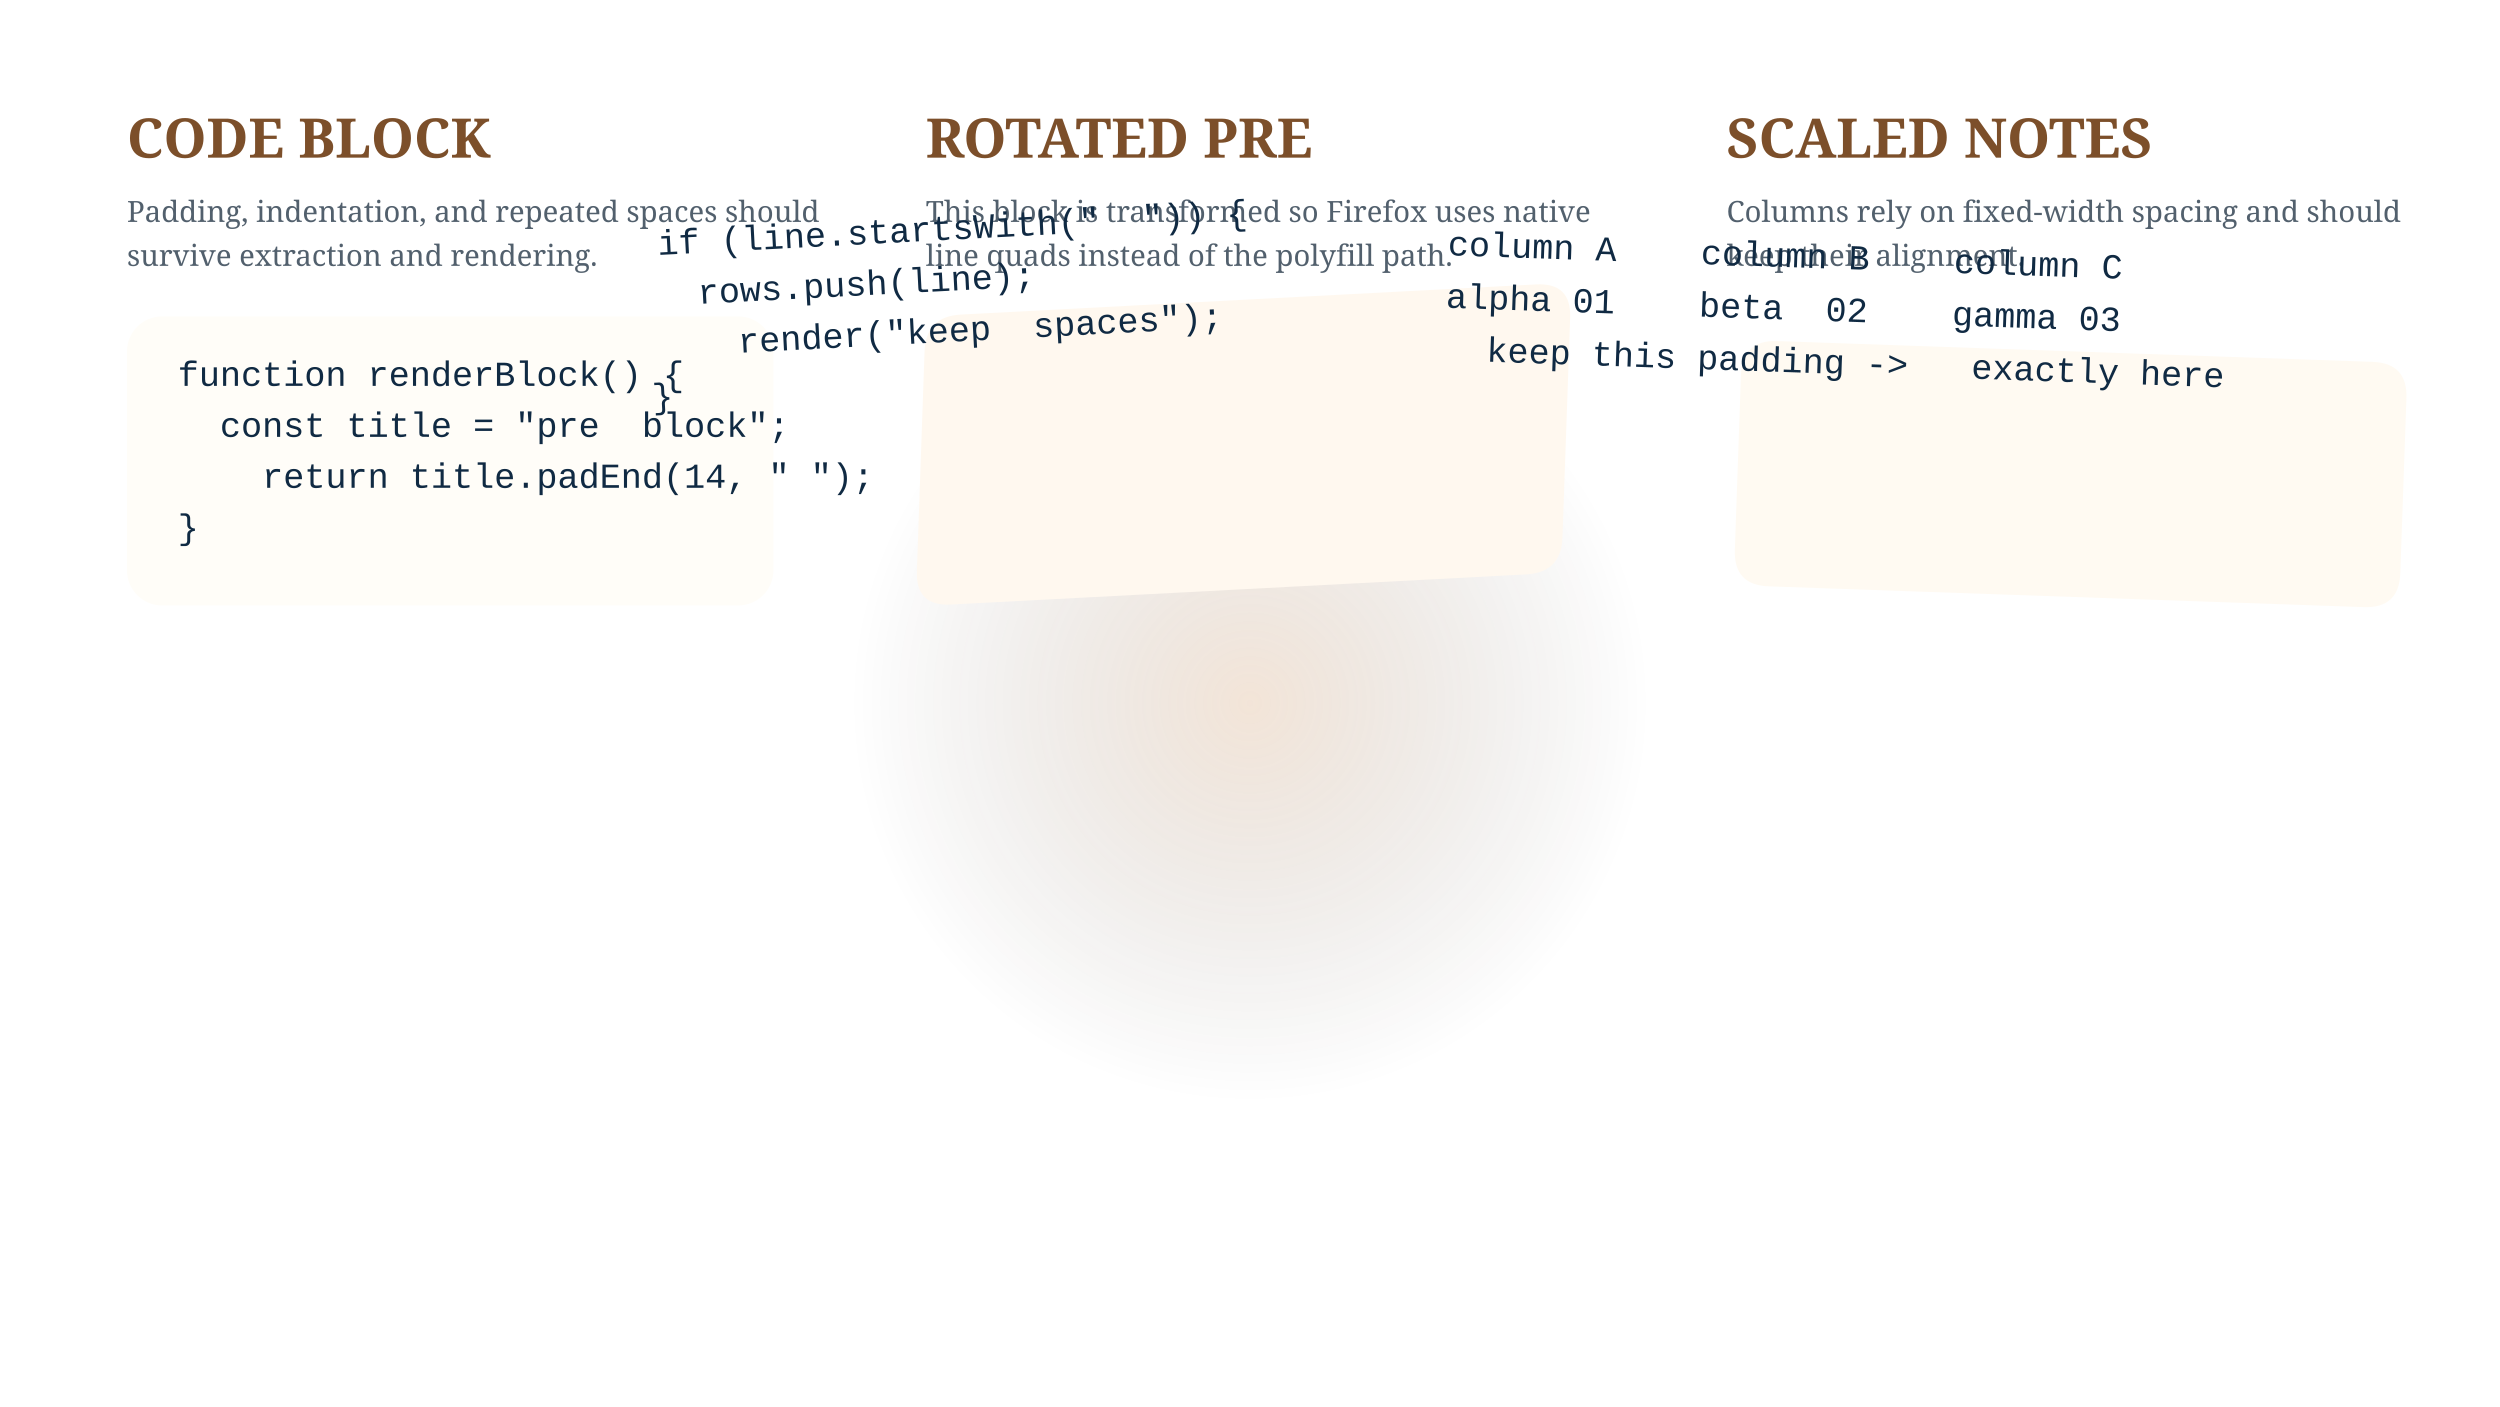
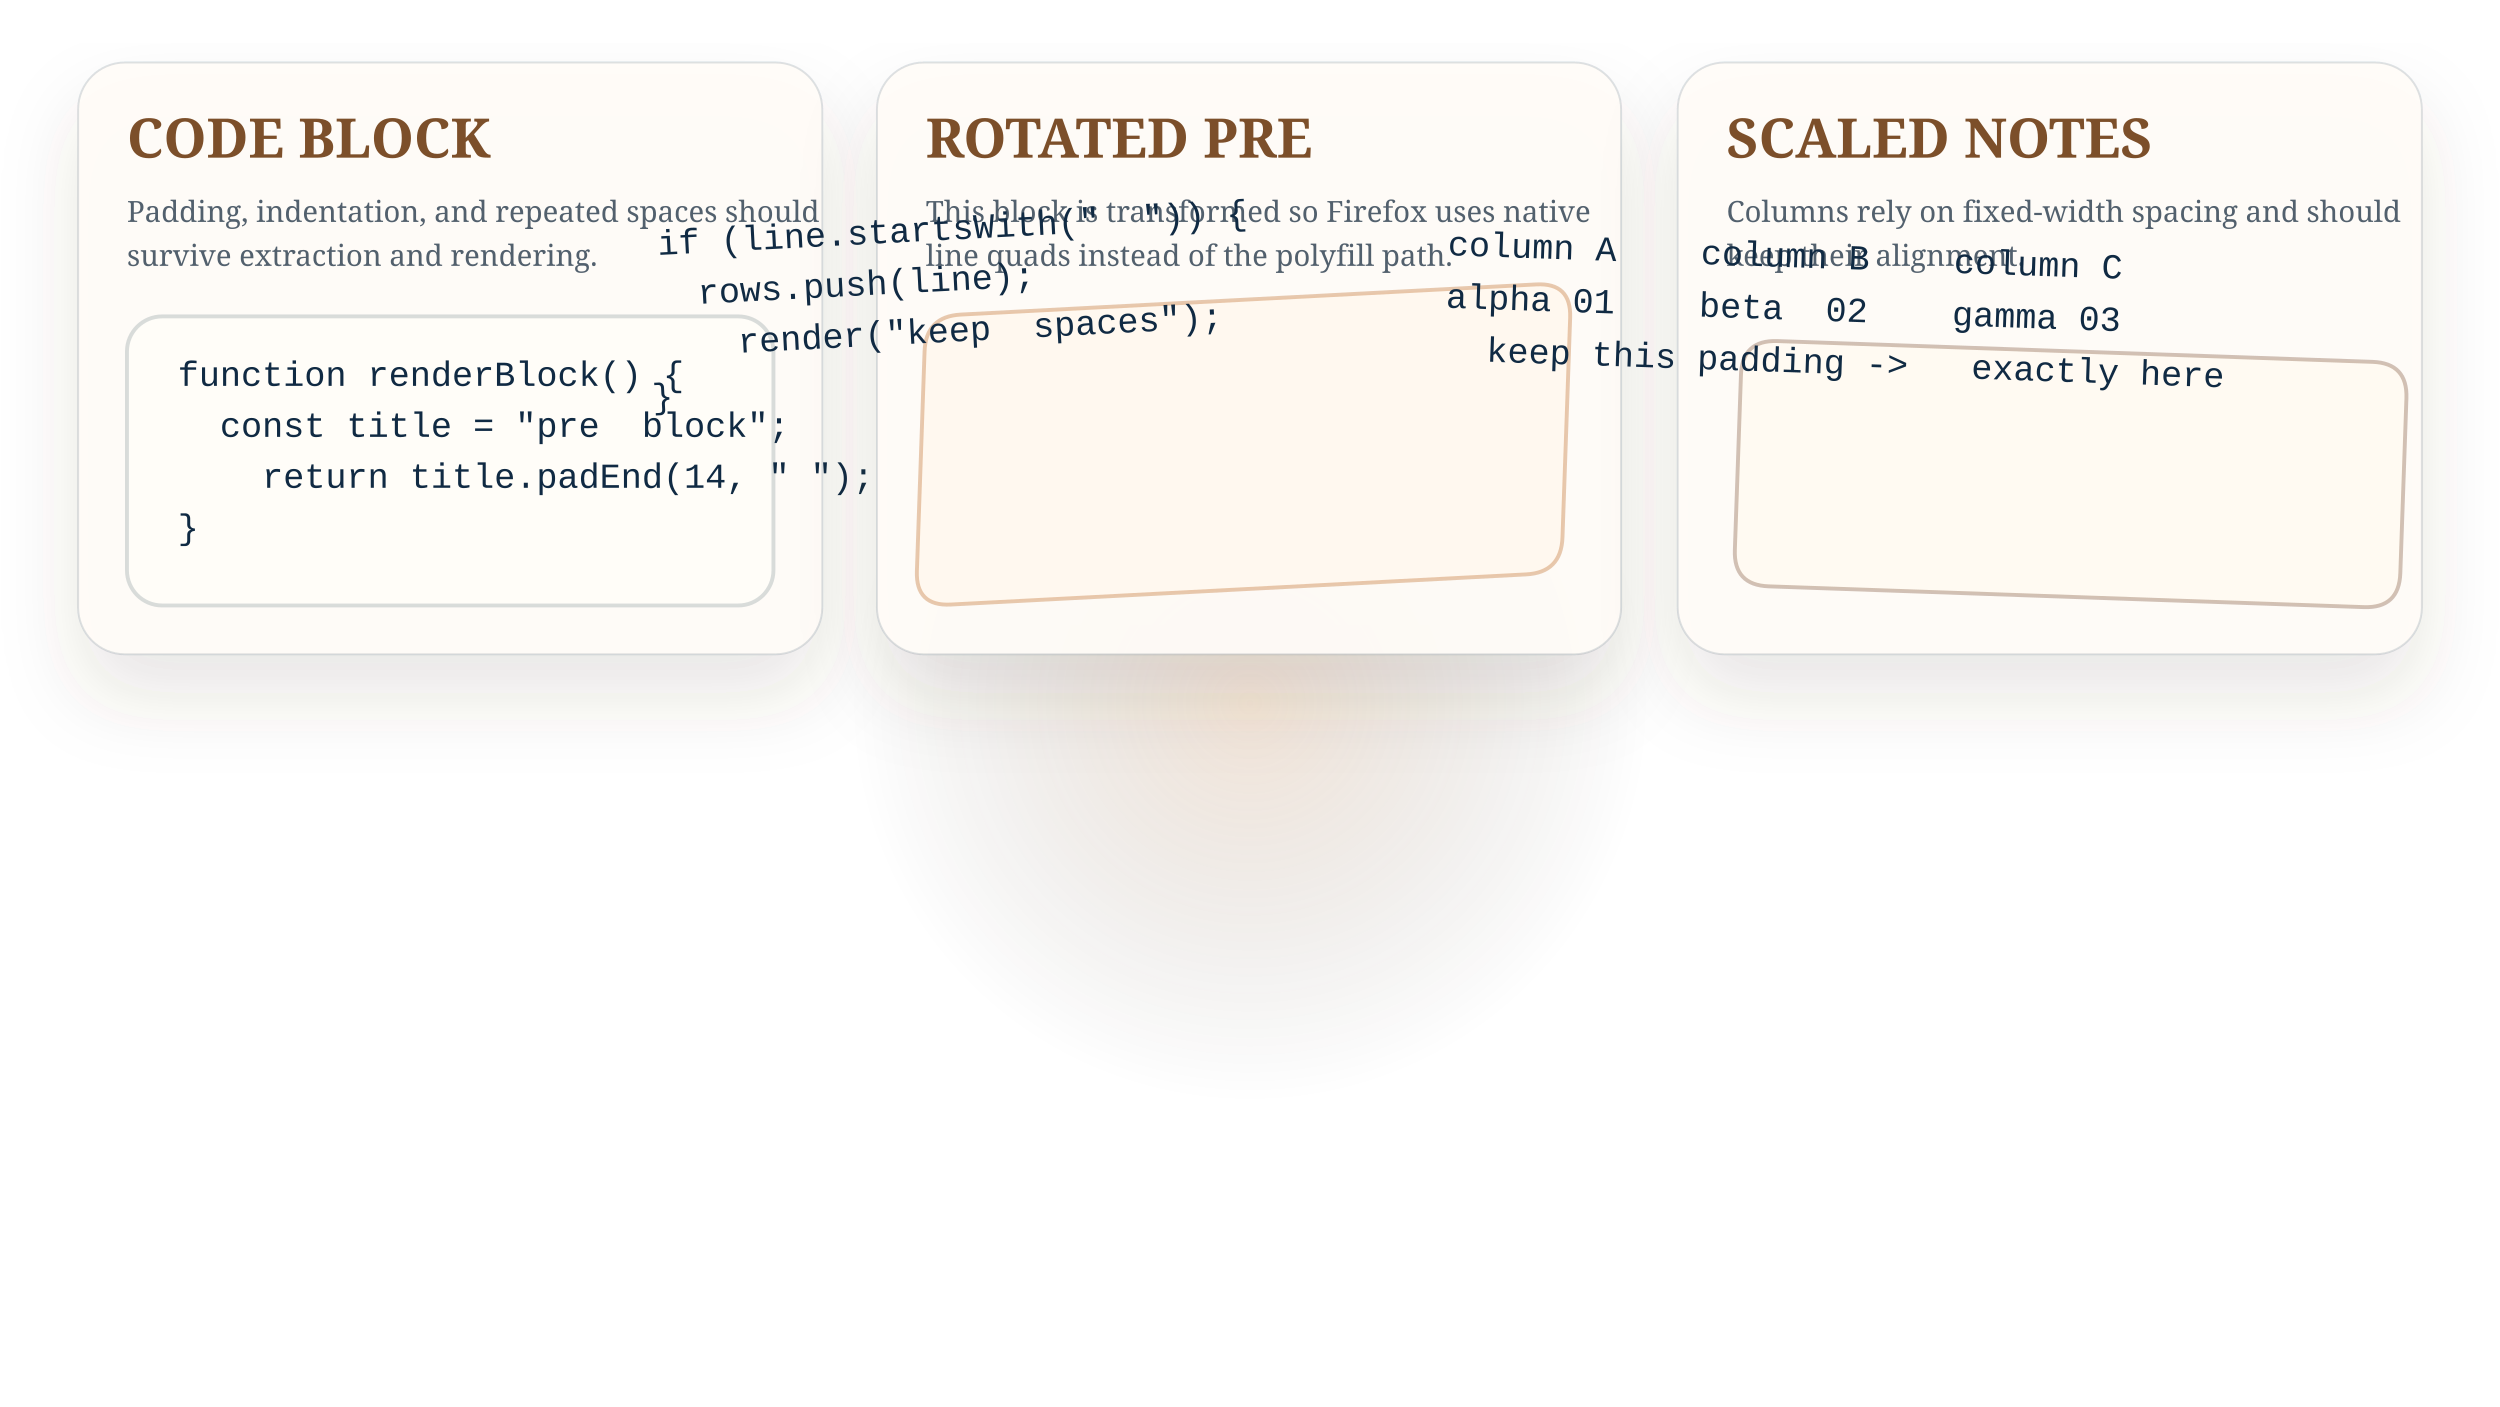
<svg xmlns="http://www.w3.org/2000/svg" width="1280" height="720" viewBox="0 0 1280 720">
  <defs>
    <radialGradient id="rg1" cx="640" cy="360" r="640" gradientUnits="userSpaceOnUse">
      <stop offset="0%" stop-color="rgba(188, 108, 37, 0.18)" />
      <stop offset="32%" stop-color="rgba(0, 0, 0, 0)" />
    </radialGradient>
    <filter id="ds2" x="-50%" y="-50%" width="200%" height="200%">
      <feDropShadow dx="0" dy="22" stdDeviation="20" flood-color="rgba(88, 68, 48, 0.14)" result="s0" />
    </filter>
    <clipPath id="ic3">
      <rect x="65" y="162" width="331" height="148" rx="18" ry="18" />
    </clipPath>
    <filter id="is4" x="-50%" y="-50%" width="200%" height="200%">
      <feComponentTransfer in="SourceAlpha">
        <feFuncA type="table" tableValues="1 0" />
      </feComponentTransfer>
      <feGaussianBlur stdDeviation="0" />
      <feOffset dx="0" dy="1" result="offsetblur" />
      <feFlood flood-color="rgba(255, 255, 255, 0.8)" result="color" />
      <feComposite in2="offsetblur" operator="in" />
      <feComposite in2="SourceAlpha" operator="in" />
    </filter>
    <filter id="ds5" x="-50%" y="-50%" width="200%" height="200%">
      <feDropShadow dx="0" dy="22" stdDeviation="20" flood-color="rgba(88, 68, 48, 0.14)" result="s0" />
    </filter>
    <filter id="ds6" x="-50%" y="-50%" width="200%" height="200%">
      <feDropShadow dx="0" dy="22" stdDeviation="20" flood-color="rgba(88, 68, 48, 0.14)" result="s0" />
    </filter>
  </defs>
  <path d="M0,0 L1280,0 L1280,720 L0,720 Z" fill="url(#rg1)" />
-   <rect x="40" y="32" width="381" height="303" rx="24" ry="24" fill="none" filter="url(#ds2)" />
+   <rect x="40" y="32" width="381" height="303" rx="24" ry="24" fill="rgba(255, 252, 247, 0.92)" stroke="rgba(47, 72, 88, 0.16)" stroke-width="1" filter="url(#ds2)" />
  <text x="65" y="59" fill="rgb(124, 79, 42)" dominant-baseline="text-before-edge" font-weight="700" font-size="28px" font-family="Georgia">CODE BLOCK</text>
  <text x="65" y="102" fill="rgb(82, 96, 109)" dominant-baseline="text-before-edge" font-size="15px" font-family="Georgia">Padding, indentation, and repeated spaces should</text>
  <text x="65" y="124.5" fill="rgb(82, 96, 109)" dominant-baseline="text-before-edge" font-size="15px" font-family="Georgia">survive extraction and rendering.</text>
-   <rect x="65" y="162" width="331" height="148" rx="18" ry="18" fill="rgb(255, 253, 248)" />
+   <rect x="65" y="162" width="331" height="148" rx="18" ry="18" fill="rgb(255, 253, 248)" stroke="rgba(47, 72, 88, 0.18)" stroke-width="2" />
  <rect x="65" y="162" width="331" height="148" rx="18" ry="18" fill="none" clip-path="url(#ic3)" filter="url(#is4)" />
  <text x="91" y="188" fill="rgb(16, 42, 67)" dominant-baseline="text-before-edge" font-size="18px" font-family="Courier New" xml:space="preserve">function renderBlock() {</text>
  <text x="91" y="214.09" fill="rgb(16, 42, 67)" dominant-baseline="text-before-edge" font-size="18px" font-family="Courier New" xml:space="preserve">  const title = "pre  block";</text>
  <text x="91" y="240.19" fill="rgb(16, 42, 67)" dominant-baseline="text-before-edge" font-size="18px" font-family="Courier New" xml:space="preserve">    return title.padEnd(14, " ");</text>
  <text x="91" y="266.28" fill="rgb(16, 42, 67)" dominant-baseline="text-before-edge" font-size="18px" font-family="Courier New" xml:space="preserve">}</text>
-   <rect x="449" y="32" width="381" height="303" rx="24" ry="24" fill="none" filter="url(#ds5)" />
+   <rect x="449" y="32" width="381" height="303" rx="24" ry="24" fill="rgba(255, 252, 247, 0.92)" stroke="rgba(47, 72, 88, 0.16)" stroke-width="1" filter="url(#ds5)" />
  <text x="474" y="59" fill="rgb(124, 79, 42)" dominant-baseline="text-before-edge" font-weight="700" font-size="28px" font-family="Georgia">ROTATED PRE</text>
  <text x="474" y="102" fill="rgb(82, 96, 109)" dominant-baseline="text-before-edge" font-size="15px" font-family="Georgia">This block is transformed so Firefox uses native</text>
  <text x="474" y="124.5" fill="rgb(82, 96, 109)" dominant-baseline="text-before-edge" font-size="15px" font-family="Georgia">line quads instead of the polyfill path.</text>
-   <path d="M473.37,179.99 Q474,162 491.98,161.06 L786.57,145.62 Q804.55,144.68 803.92,162.67 L799.99,275.16 Q799.36,293.15 781.39,294.09 L486.79,309.53 Q468.82,310.48 469.44,292.49 Z" fill="rgb(255, 248, 239)" />
+   <path d="M473.37,179.99 Q474,162 491.98,161.06 L786.57,145.62 Q804.55,144.68 803.92,162.67 L799.99,275.16 Q799.36,293.15 781.39,294.09 L486.79,309.53 Q468.82,310.48 469.44,292.49 Z" fill="rgb(255, 248, 239)" stroke="rgba(188, 108, 37, 0.35)" stroke-width="2" />
  <text x="336.39" y="120.99" fill="rgb(16, 42, 67)" dominant-baseline="text-before-edge" font-size="18px" font-family="Courier New" transform="rotate(-3,336.39,120.99)" xml:space="preserve">if (line.startsWith("  ")) {</text>
  <text x="335.48" y="147.17" fill="rgb(16, 42, 67)" dominant-baseline="text-before-edge" font-size="18px" font-family="Courier New" transform="rotate(-3,335.48,147.17)" xml:space="preserve">  rows.push(line);</text>
  <text x="334.56" y="173.35" fill="rgb(16, 42, 67)" dominant-baseline="text-before-edge" font-size="18px" font-family="Courier New" transform="rotate(-3,334.56,173.35)" xml:space="preserve">    render("keep  spaces");</text>
  <text x="333.65" y="199.52" fill="rgb(16, 42, 67)" dominant-baseline="text-before-edge" font-size="18px" font-family="Courier New" transform="rotate(-3,333.65,199.52)" xml:space="preserve">}</text>
-   <rect x="859" y="32" width="381" height="303" rx="24" ry="24" fill="none" filter="url(#ds6)" />
+   <rect x="859" y="32" width="381" height="303" rx="24" ry="24" fill="rgba(255, 252, 247, 0.92)" stroke="rgba(47, 72, 88, 0.16)" stroke-width="1" filter="url(#ds6)" />
  <text x="884" y="59" fill="rgb(124, 79, 42)" dominant-baseline="text-before-edge" font-weight="700" font-size="28px" font-family="Georgia">SCALED NOTES</text>
  <text x="884" y="102" fill="rgb(82, 96, 109)" dominant-baseline="text-before-edge" font-size="15px" font-family="Georgia">Columns rely on fixed-width spacing and should</text>
  <text x="884" y="124.5" fill="rgb(82, 96, 109)" dominant-baseline="text-before-edge" font-size="15px" font-family="Georgia">keep their alignment.</text>
-   <path d="M891.37,191.99 Q892,174 909.99,174.63 L1214.73,185.27 Q1232.72,185.9 1232.09,203.89 L1228.96,293.49 Q1228.34,311.48 1210.35,310.85 L905.6,300.21 Q887.61,299.58 888.24,281.59 Z" fill="rgb(255, 250, 242)" />
+   <path d="M891.37,191.99 Q892,174 909.99,174.63 L1214.73,185.27 Q1232.72,185.9 1232.09,203.89 L1228.96,293.49 Q1228.34,311.48 1210.35,310.85 L905.6,300.21 Q887.61,299.58 888.24,281.59 Z" fill="rgb(255, 250, 242)" stroke="rgba(127, 85, 57, 0.35)" stroke-width="2" />
  <text x="741.48" y="121.08" fill="rgb(16, 42, 67)" dominant-baseline="text-before-edge" font-size="18px" font-family="Courier New" transform="rotate(2,741.48,121.08)" xml:space="preserve">column A    column B    column C</text>
  <text x="740.54" y="147.94" fill="rgb(16, 42, 67)" dominant-baseline="text-before-edge" font-size="18px" font-family="Courier New" transform="rotate(2,740.54,147.94)" xml:space="preserve">alpha 01    beta  02    gamma 03</text>
  <text x="739.6" y="174.8" fill="rgb(16, 42, 67)" dominant-baseline="text-before-edge" font-size="18px" font-family="Courier New" transform="rotate(2,739.6,174.8)" xml:space="preserve">  keep this padding -&gt;   exactly here</text>
</svg>
